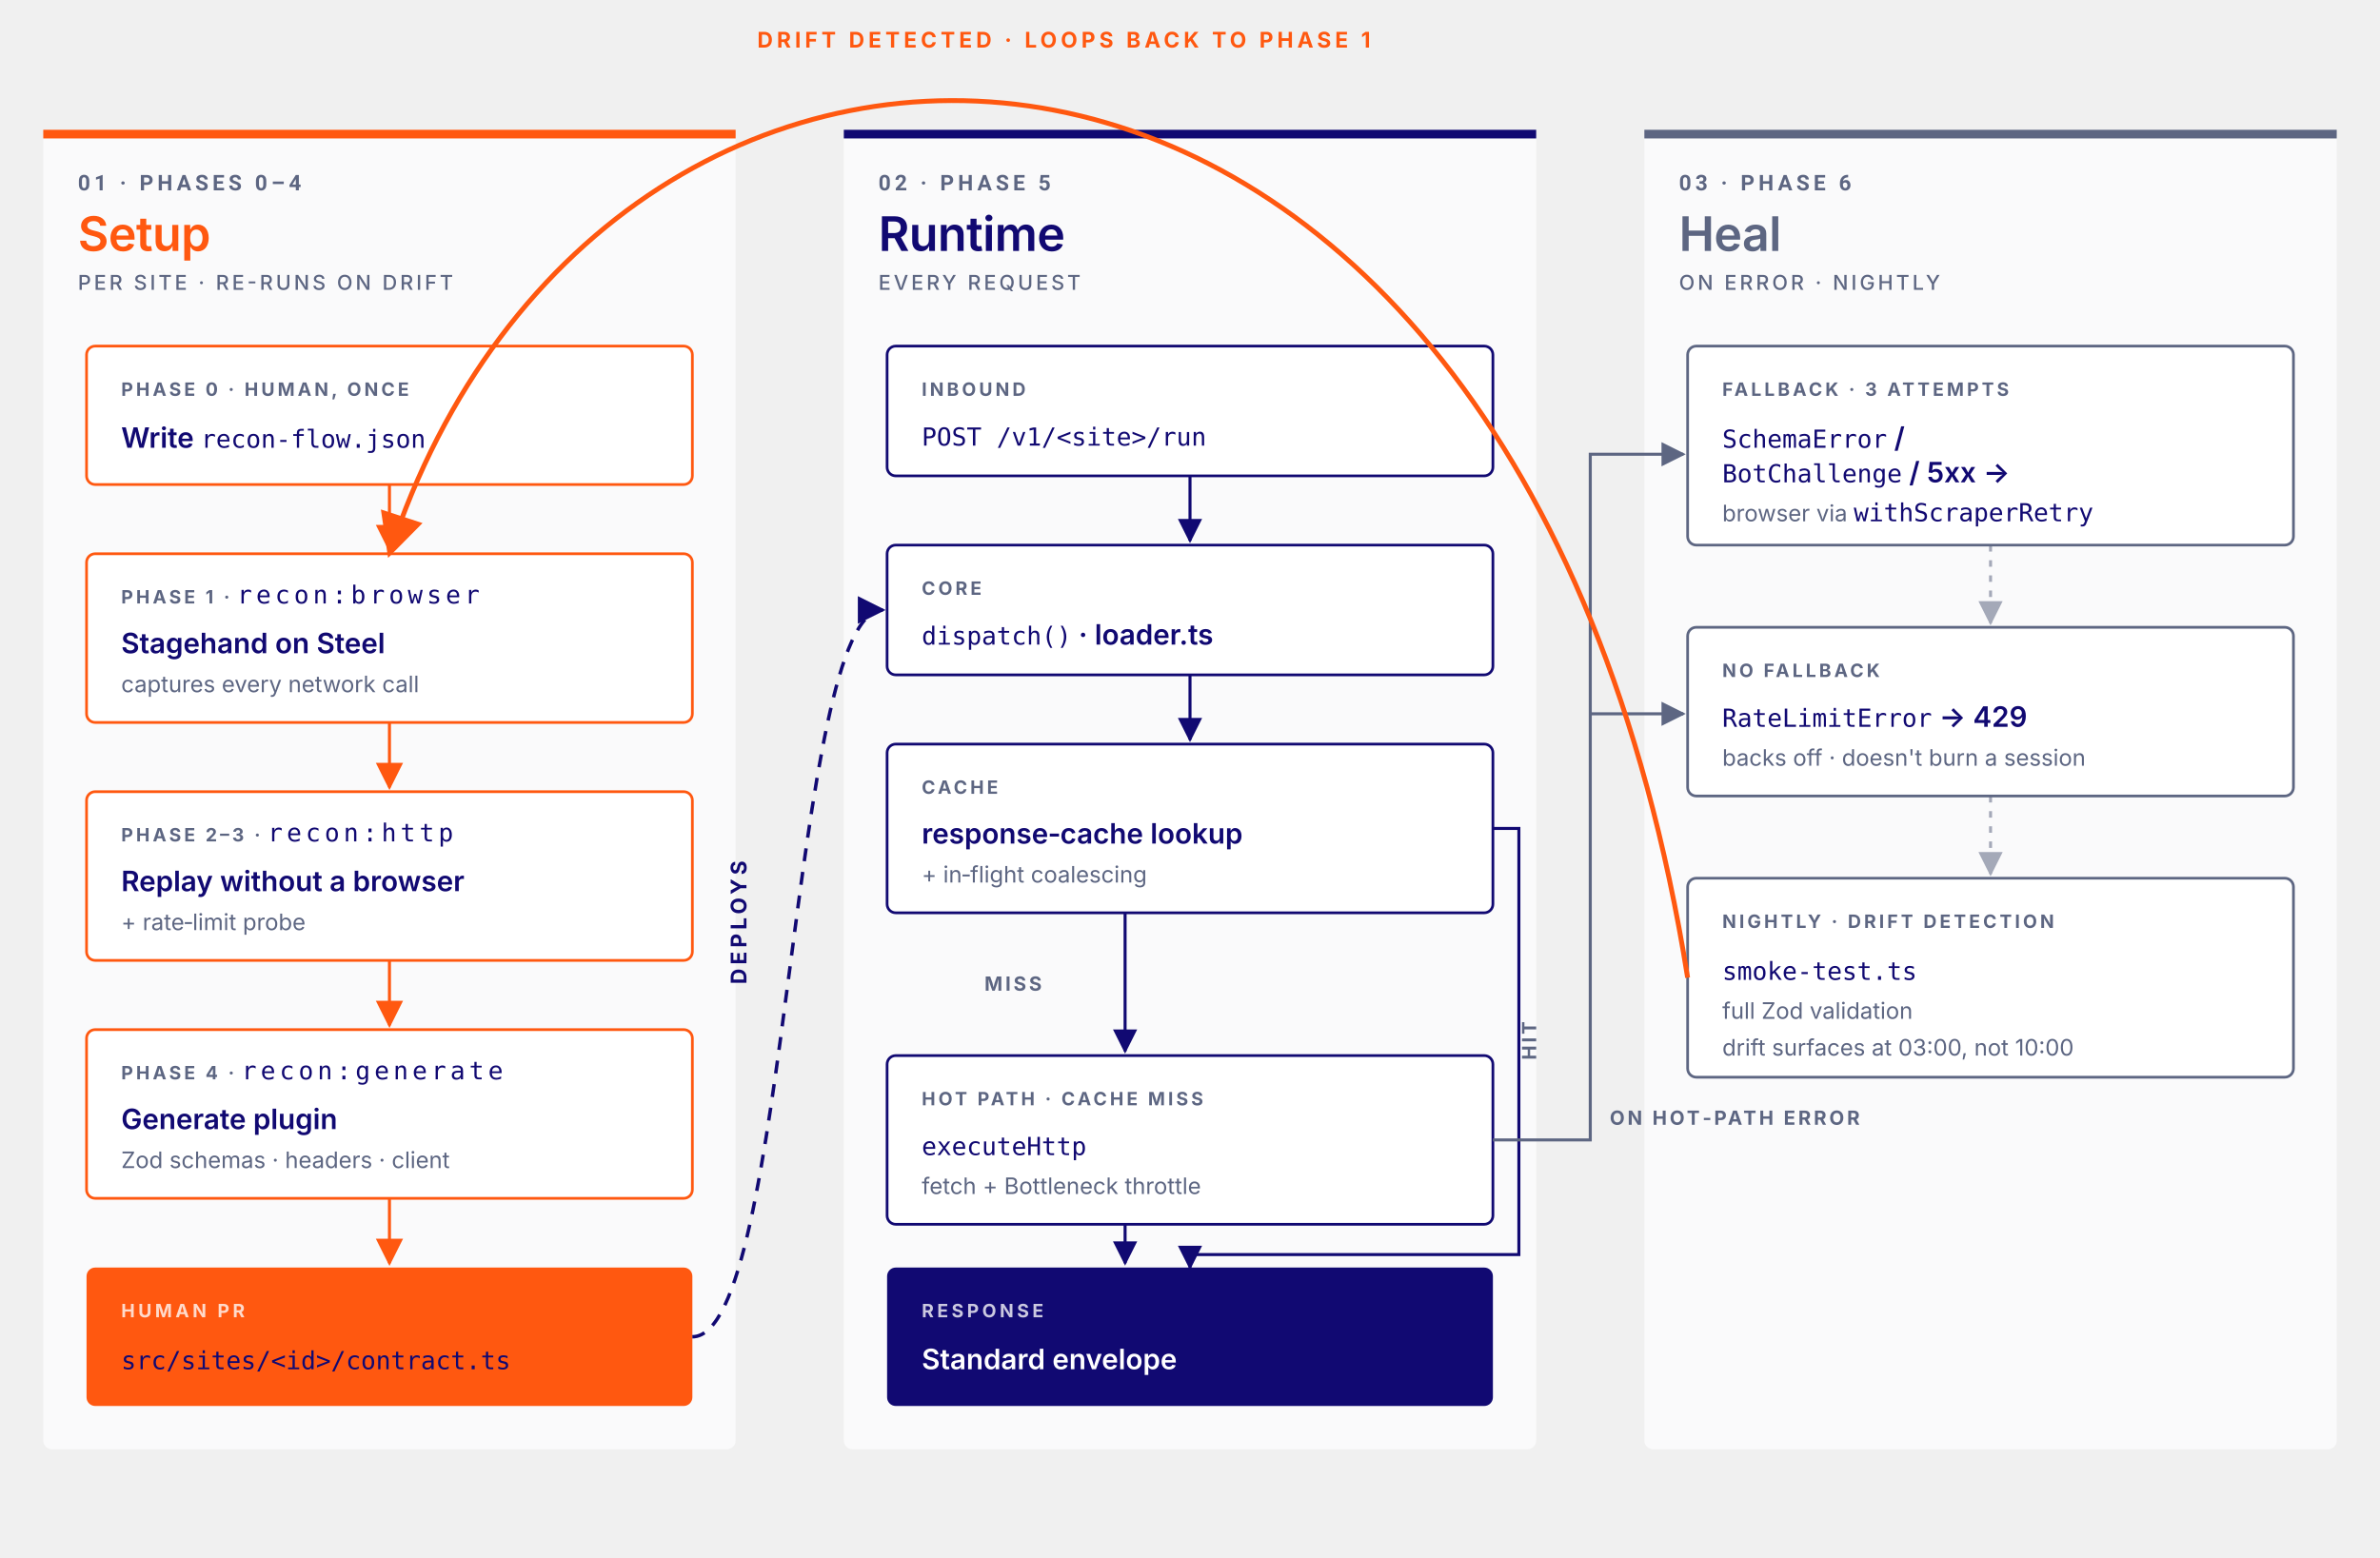
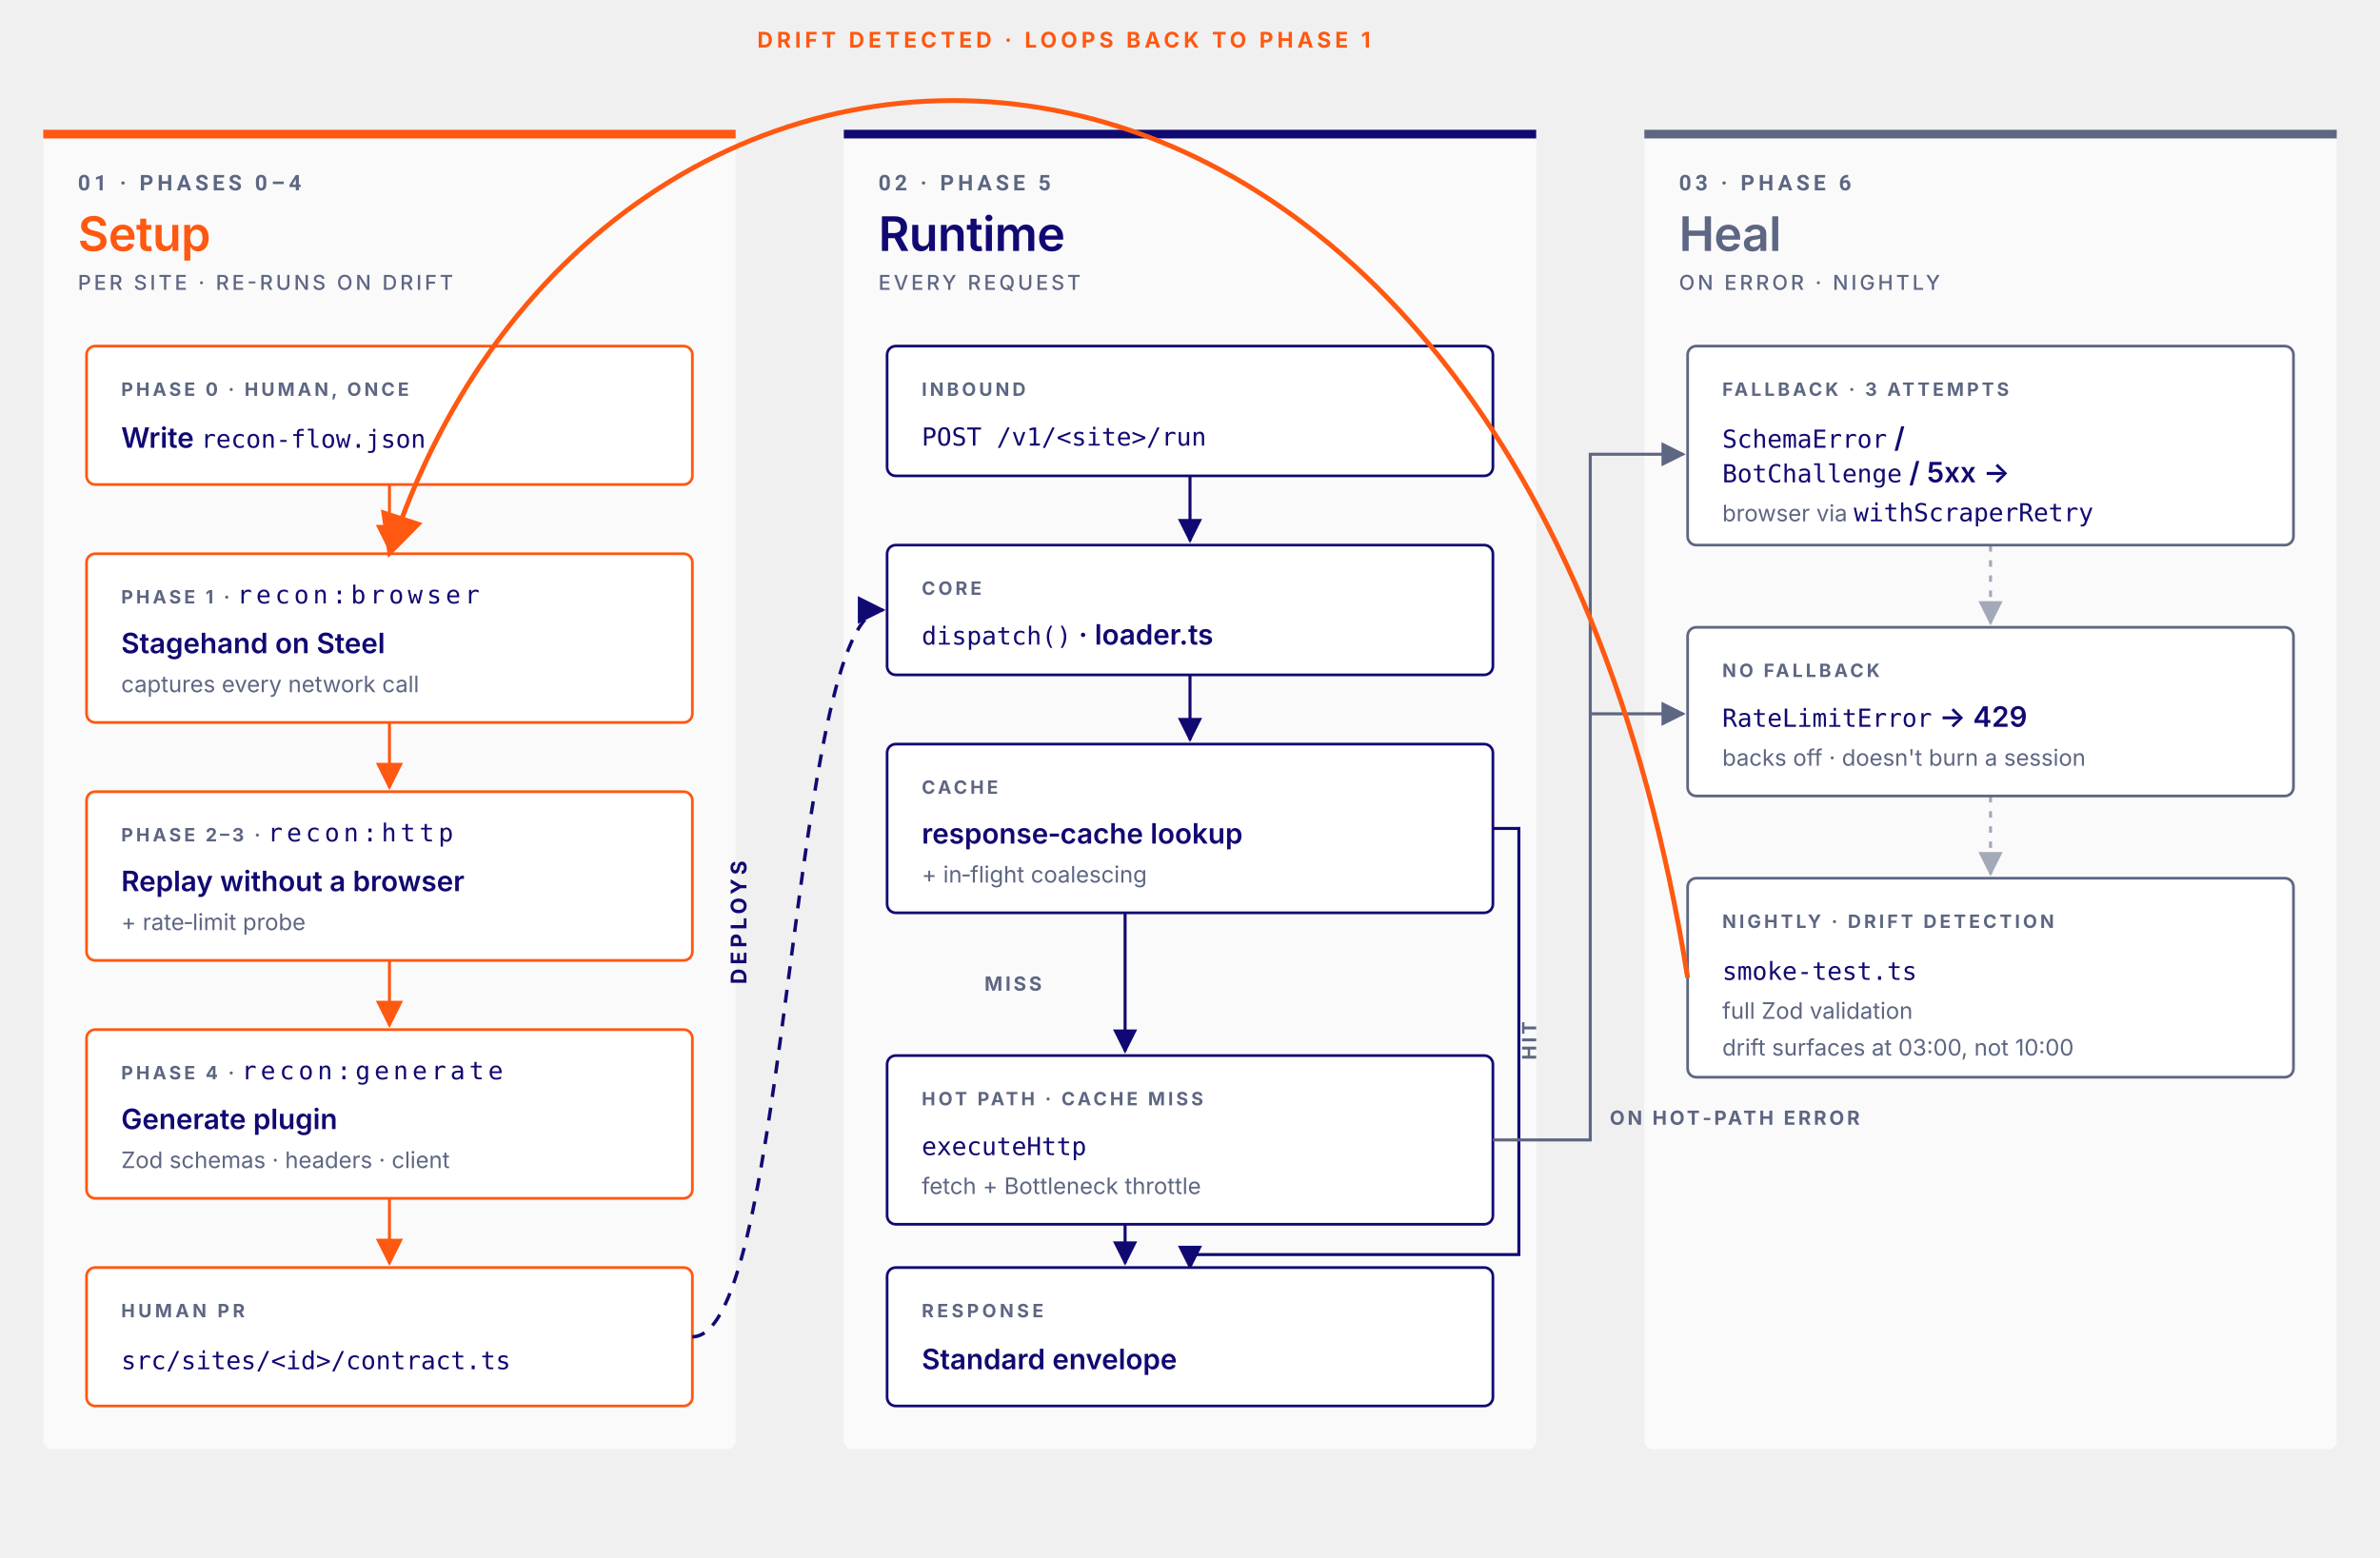
<svg xmlns="http://www.w3.org/2000/svg" viewBox="0 0 1100 720" role="img" aria-labelledby="title desc">
  <defs>
    <marker id="ah-blue" viewBox="0 0 10 10" refX="9" refY="5" markerWidth="8" markerHeight="8" orient="auto-start-reverse">
      <path d="M0,0 L10,5 L0,10 z" fill="#110972" />
    </marker>
    <marker id="ah-orange" viewBox="0 0 10 10" refX="9" refY="5" markerWidth="9" markerHeight="9" orient="auto-start-reverse">
      <path d="M0,0 L10,5 L0,10 z" fill="#FF5810" />
    </marker>
    <marker id="ah-slate" viewBox="0 0 10 10" refX="9" refY="5" markerWidth="8" markerHeight="8" orient="auto-start-reverse">
      <path d="M0,0 L10,5 L0,10 z" fill="#5D6682" />
    </marker>
    <style>
      .lane-bg { fill: #fafafb; }
      .lane-top-setup   { fill: #FF5810; }
      .lane-top-runtime { fill: #110972; }
      .lane-top-heal    { fill: #5D6682; }

      .lane-num {
        font-family: "DM Sans", -apple-system, BlinkMacSystemFont, "Segoe UI", Roboto, sans-serif;
        font-weight: 700;
        font-size: 10px;
        letter-spacing: 0.18em;
        fill: #5D6682;
      }
      .lane-title {
        font-family: "Clash Display", "DM Sans", -apple-system, BlinkMacSystemFont, sans-serif;
        font-weight: 600;
        font-size: 22px;
        letter-spacing: -0.01em;
      }
      .lane-cadence {
        font-family: "DM Sans", -apple-system, BlinkMacSystemFont, sans-serif;
        font-weight: 500;
        font-size: 9.5px;
        letter-spacing: 0.14em;
        fill: #5D6682;
      }

      .node-rect {
        fill: #ffffff;
        stroke-width: 1.25;
      }
      .node-rect.setup   { stroke: #FF5810; }
      .node-rect.runtime { stroke: #110972; }
      .node-rect.heal    { stroke: #5D6682; }

      .node-kicker {
        font-family: "DM Sans", -apple-system, BlinkMacSystemFont, sans-serif;
        font-weight: 700;
        font-size: 8.5px;
        letter-spacing: 0.16em;
        fill: #5D6682;
      }
      .node-title {
        font-family: "Clash Display", "DM Sans", -apple-system, BlinkMacSystemFont, sans-serif;
        font-weight: 600;
        font-size: 13px;
        fill: #110972;
      }
      .node-sub {
        font-family: "DM Sans", -apple-system, BlinkMacSystemFont, sans-serif;
        font-weight: 400;
        font-size: 10.5px;
        fill: #5D6682;
      }
      .node-mono {
        font-family: "JetBrains Mono", ui-monospace, "SFMono-Regular", Menlo, monospace;
        font-weight: 500;
        font-size: 11.5px;
        fill: #110972;
      }

-       .terminal-rect.setup   { fill: #FF5810; }
-       .terminal-rect.runtime { fill: #110972; }
+       .terminal-rect.setup   { fill: #ffffff; stroke: #FF5810; stroke-width: 1.25; }
+       .terminal-rect.runtime { fill: #ffffff; stroke: #110972; stroke-width: 1.25; }
      .terminal-title-white {
        font-family: "Clash Display", "DM Sans", -apple-system, BlinkMacSystemFont, sans-serif;
        font-weight: 600;
        font-size: 13px;
-         fill: #ffffff;
+         fill: #110972;
      }
      .terminal-kicker-white {
        font-family: "DM Sans", -apple-system, BlinkMacSystemFont, sans-serif;
        font-weight: 700;
        font-size: 8.5px;
        letter-spacing: 0.18em;
-         fill: rgba(255,255,255,0.78);
+         fill: #5D6682;
      }

      .edge {
        fill: none;
        stroke-width: 1.4;
      }
      .edge.setup   { stroke: #FF5810; }
      .edge.runtime { stroke: #110972; }
      .edge.heal    { stroke: #5D6682; }

      .edge-label {
        font-family: "DM Sans", -apple-system, BlinkMacSystemFont, sans-serif;
        font-weight: 700;
        font-size: 9px;
        letter-spacing: 0.14em;
        fill: #5D6682;
      }
      .edge-label-orange {
        font-family: "DM Sans", -apple-system, BlinkMacSystemFont, sans-serif;
        font-weight: 700;
        font-size: 10px;
        letter-spacing: 0.18em;
        fill: #FF5810;
      }
      .edge-label-blue {
        font-family: "DM Sans", -apple-system, BlinkMacSystemFont, sans-serif;
        font-weight: 700;
        font-size: 10px;
        letter-spacing: 0.18em;
        fill: #110972;
      }

      .loop-edge {
        fill: none;
        stroke: #FF5810;
        stroke-width: 2.25;
      }
      .deploy-edge {
        fill: none;
        stroke: #110972;
        stroke-width: 1.6;
        stroke-dasharray: 6 5;
+       }
+ 
+       @media (prefers-color-scheme: dark) {
+         .lane-bg { fill: #0d1117; }
+ 
+         .node-title,
+         .node-mono,
+         .terminal-title-white { fill: #e6edf3; }
+ 
+         .node-kicker,
+         .node-sub,
+         .lane-cadence,
+         .lane-num,
+         .edge-label,
+         .terminal-kicker-white { fill: #8b949e; }
+ 
+         .lane-title { fill: #c9d1d9; }
+ 
+         .node-rect,
+         .terminal-rect.setup,
+         .terminal-rect.runtime { fill: #0d1117; }
+ 
+         .edge.runtime { stroke: #79c0ff; }
+         .edge.setup   { stroke: #ff7b3d; }
+         .edge.heal    { stroke: #8b949e; }
+ 
+         .deploy-edge { stroke: #79c0ff; }
+ 
+         .loop-edge { stroke: #ff7b3d; }
+         .edge-label-orange { fill: #ff7b3d; }
+         .edge-label-blue   { fill: #79c0ff; }
      }
    </style>
  </defs>
  <rect class="lane-bg" x="20" y="60" width="320" height="610" rx="4" />
  <rect class="lane-top-setup" x="20" y="60" width="320" height="4" />
  <rect class="lane-bg" x="390" y="60" width="320" height="610" rx="4" />
  <rect class="lane-top-runtime" x="390" y="60" width="320" height="4" />
  <rect class="lane-bg" x="760" y="60" width="320" height="610" rx="4" />
  <rect class="lane-top-heal" x="760" y="60" width="320" height="4" />
  <g>
    <text class="lane-num" x="36" y="88">01 · PHASES 0–4</text>
    <text class="lane-title" x="36" y="116" fill="#FF5810">Setup</text>
    <text class="lane-cadence" x="36" y="134">PER SITE · RE-RUNS ON DRIFT</text>
  </g>
  <g>
    <text class="lane-num" x="406" y="88">02 · PHASE 5</text>
    <text class="lane-title" x="406" y="116" fill="#110972">Runtime</text>
    <text class="lane-cadence" x="406" y="134">EVERY REQUEST</text>
  </g>
  <g>
    <text class="lane-num" x="776" y="88">03 · PHASE 6</text>
    <text class="lane-title" x="776" y="116" fill="#5D6682">Heal</text>
    <text class="lane-cadence" x="776" y="134">ON ERROR · NIGHTLY</text>
  </g>
  <rect class="node-rect setup" x="40" y="160" width="280" height="64" rx="4" />
  <text class="node-kicker" x="56" y="183">PHASE 0 · HUMAN, ONCE</text>
  <text class="node-title" x="56" y="207">Write <tspan class="node-mono">recon-flow.json</tspan>
  </text>
  <path class="edge setup" d="M180,224 L180,254" marker-end="url(#ah-orange)" />
  <rect class="node-rect setup" x="40" y="256" width="280" height="78" rx="4" />
  <text class="node-kicker" x="56" y="279">PHASE 1 · <tspan class="node-mono" font-size="10">recon:browser</tspan>
  </text>
  <text class="node-title" x="56" y="302">Stagehand on Steel</text>
  <text class="node-sub" x="56" y="320">captures every network call</text>
  <path class="edge setup" d="M180,334 L180,364" marker-end="url(#ah-orange)" />
  <rect class="node-rect setup" x="40" y="366" width="280" height="78" rx="4" />
  <text class="node-kicker" x="56" y="389">PHASE 2–3 · <tspan class="node-mono" font-size="10">recon:http</tspan>
  </text>
  <text class="node-title" x="56" y="412">Replay without a browser</text>
  <text class="node-sub" x="56" y="430">+ rate‑limit probe</text>
  <path class="edge setup" d="M180,444 L180,474" marker-end="url(#ah-orange)" />
  <rect class="node-rect setup" x="40" y="476" width="280" height="78" rx="4" />
  <text class="node-kicker" x="56" y="499">PHASE 4 · <tspan class="node-mono" font-size="10">recon:generate</tspan>
  </text>
  <text class="node-title" x="56" y="522">Generate plugin</text>
  <text class="node-sub" x="56" y="540">Zod schemas · headers · client</text>
  <path class="edge setup" d="M180,554 L180,584" marker-end="url(#ah-orange)" />
  <rect class="terminal-rect setup" x="40" y="586" width="280" height="64" rx="4" />
  <text class="terminal-kicker-white" x="56" y="609">HUMAN PR</text>
  <text class="terminal-title-white" x="56" y="633">
-     <tspan class="node-mono" fill="#ffffff" font-weight="600">src/sites/&lt;id&gt;/contract.ts</tspan>
+     <tspan class="node-mono" fill="#110972" font-weight="600">src/sites/&lt;id&gt;/contract.ts</tspan>
  </text>
  <rect class="node-rect runtime" x="410" y="160" width="280" height="60" rx="4" />
  <text class="node-kicker" x="426" y="183">INBOUND</text>
  <text class="node-title" x="426" y="206">
    <tspan class="node-mono">POST /v1/&lt;site&gt;/run</tspan>
  </text>
  <path class="edge runtime" d="M550,220 L550,250" marker-end="url(#ah-blue)" />
  <rect class="node-rect runtime" x="410" y="252" width="280" height="60" rx="4" />
  <text class="node-kicker" x="426" y="275">CORE</text>
  <text class="node-title" x="426" y="298">
    <tspan class="node-mono">dispatch()</tspan> · loader.ts</text>
  <path class="edge runtime" d="M550,312 L550,342" marker-end="url(#ah-blue)" />
  <rect class="node-rect runtime" x="410" y="344" width="280" height="78" rx="4" />
  <text class="node-kicker" x="426" y="367">CACHE</text>
  <text class="node-title" x="426" y="390">response‑cache lookup</text>
  <text class="node-sub" x="426" y="408">+ in‑flight coalescing</text>
  <path class="edge runtime" d="M520,422 L520,486" marker-end="url(#ah-blue)" />
  <text class="edge-label" x="455" y="458">MISS</text>
  <path class="edge runtime" d="M690,383 L702,383 L702,580 L550,580 L550,586" marker-end="url(#ah-blue)" />
  <text class="edge-label" x="710" y="490" transform="rotate(-90 710 490)">HIT</text>
  <rect class="node-rect runtime" x="410" y="488" width="280" height="78" rx="4" />
  <text class="node-kicker" x="426" y="511">HOT PATH · CACHE MISS</text>
  <text class="node-title" x="426" y="534">
    <tspan class="node-mono">executeHttp</tspan>
  </text>
  <text class="node-sub" x="426" y="552">fetch + Bottleneck throttle</text>
  <path class="edge runtime" d="M520,566 L520,584" marker-end="url(#ah-blue)" />
  <rect class="terminal-rect runtime" x="410" y="586" width="280" height="64" rx="4" />
  <text class="terminal-kicker-white" x="426" y="609">RESPONSE</text>
  <text class="terminal-title-white" x="426" y="633">Standard envelope</text>
  <rect class="node-rect heal" x="780" y="160" width="280" height="92" rx="4" />
  <text class="node-kicker" x="796" y="183">FALLBACK · 3 ATTEMPTS</text>
  <text class="node-title" x="796" y="207">
    <tspan class="node-mono" font-size="11">SchemaError</tspan> /</text>
  <text class="node-title" x="796" y="223">
    <tspan class="node-mono" font-size="11">BotChallenge</tspan> / 5xx →</text>
  <text class="node-sub" x="796" y="241">browser via <tspan class="node-mono" font-size="10" fill="#5D6682">withScraperRetry</tspan>
  </text>
  <path class="edge heal" d="M920,252 L920,288" marker-end="url(#ah-slate)" stroke-dasharray="3 4" opacity="0.55" />
  <rect class="node-rect heal" x="780" y="290" width="280" height="78" rx="4" />
  <text class="node-kicker" x="796" y="313">NO FALLBACK</text>
  <text class="node-title" x="796" y="336">
    <tspan class="node-mono" font-size="11">RateLimitError</tspan> → 429</text>
  <text class="node-sub" x="796" y="354">backs off · doesn't burn a session</text>
  <path class="edge heal" d="M920,368 L920,404" marker-end="url(#ah-slate)" stroke-dasharray="3 4" opacity="0.55" />
  <rect class="node-rect heal" x="780" y="406" width="280" height="92" rx="4" />
  <text class="node-kicker" x="796" y="429">NIGHTLY · DRIFT DETECTION</text>
  <text class="node-title" x="796" y="453">
    <tspan class="node-mono" font-size="11">smoke-test.ts</tspan>
  </text>
  <text class="node-sub" x="796" y="471">full Zod validation</text>
  <text class="node-sub" x="796" y="488">drift surfaces at 03:00, not 10:00</text>
  <path class="edge heal" d="M690,527 L735,527 L735,210 L778,210" marker-end="url(#ah-slate)" />
  <path class="edge heal" d="M735,330 L778,330" marker-end="url(#ah-slate)" />
  <text class="edge-label" x="744" y="520">ON HOT‑PATH ERROR</text>
  <path class="deploy-edge" d="M320,618 C 365,618 365,282 408,282" marker-end="url(#ah-blue)" />
  <text class="edge-label-blue" x="345" y="455" transform="rotate(-90 345 455)">DEPLOYS</text>
  <path class="loop-edge" d="M780,452 C 700,-50 280,-50 180,256" marker-end="url(#ah-orange)" />
  <text class="edge-label-orange" x="350" y="22">DRIFT DETECTED · LOOPS BACK TO PHASE 1</text>
</svg>
